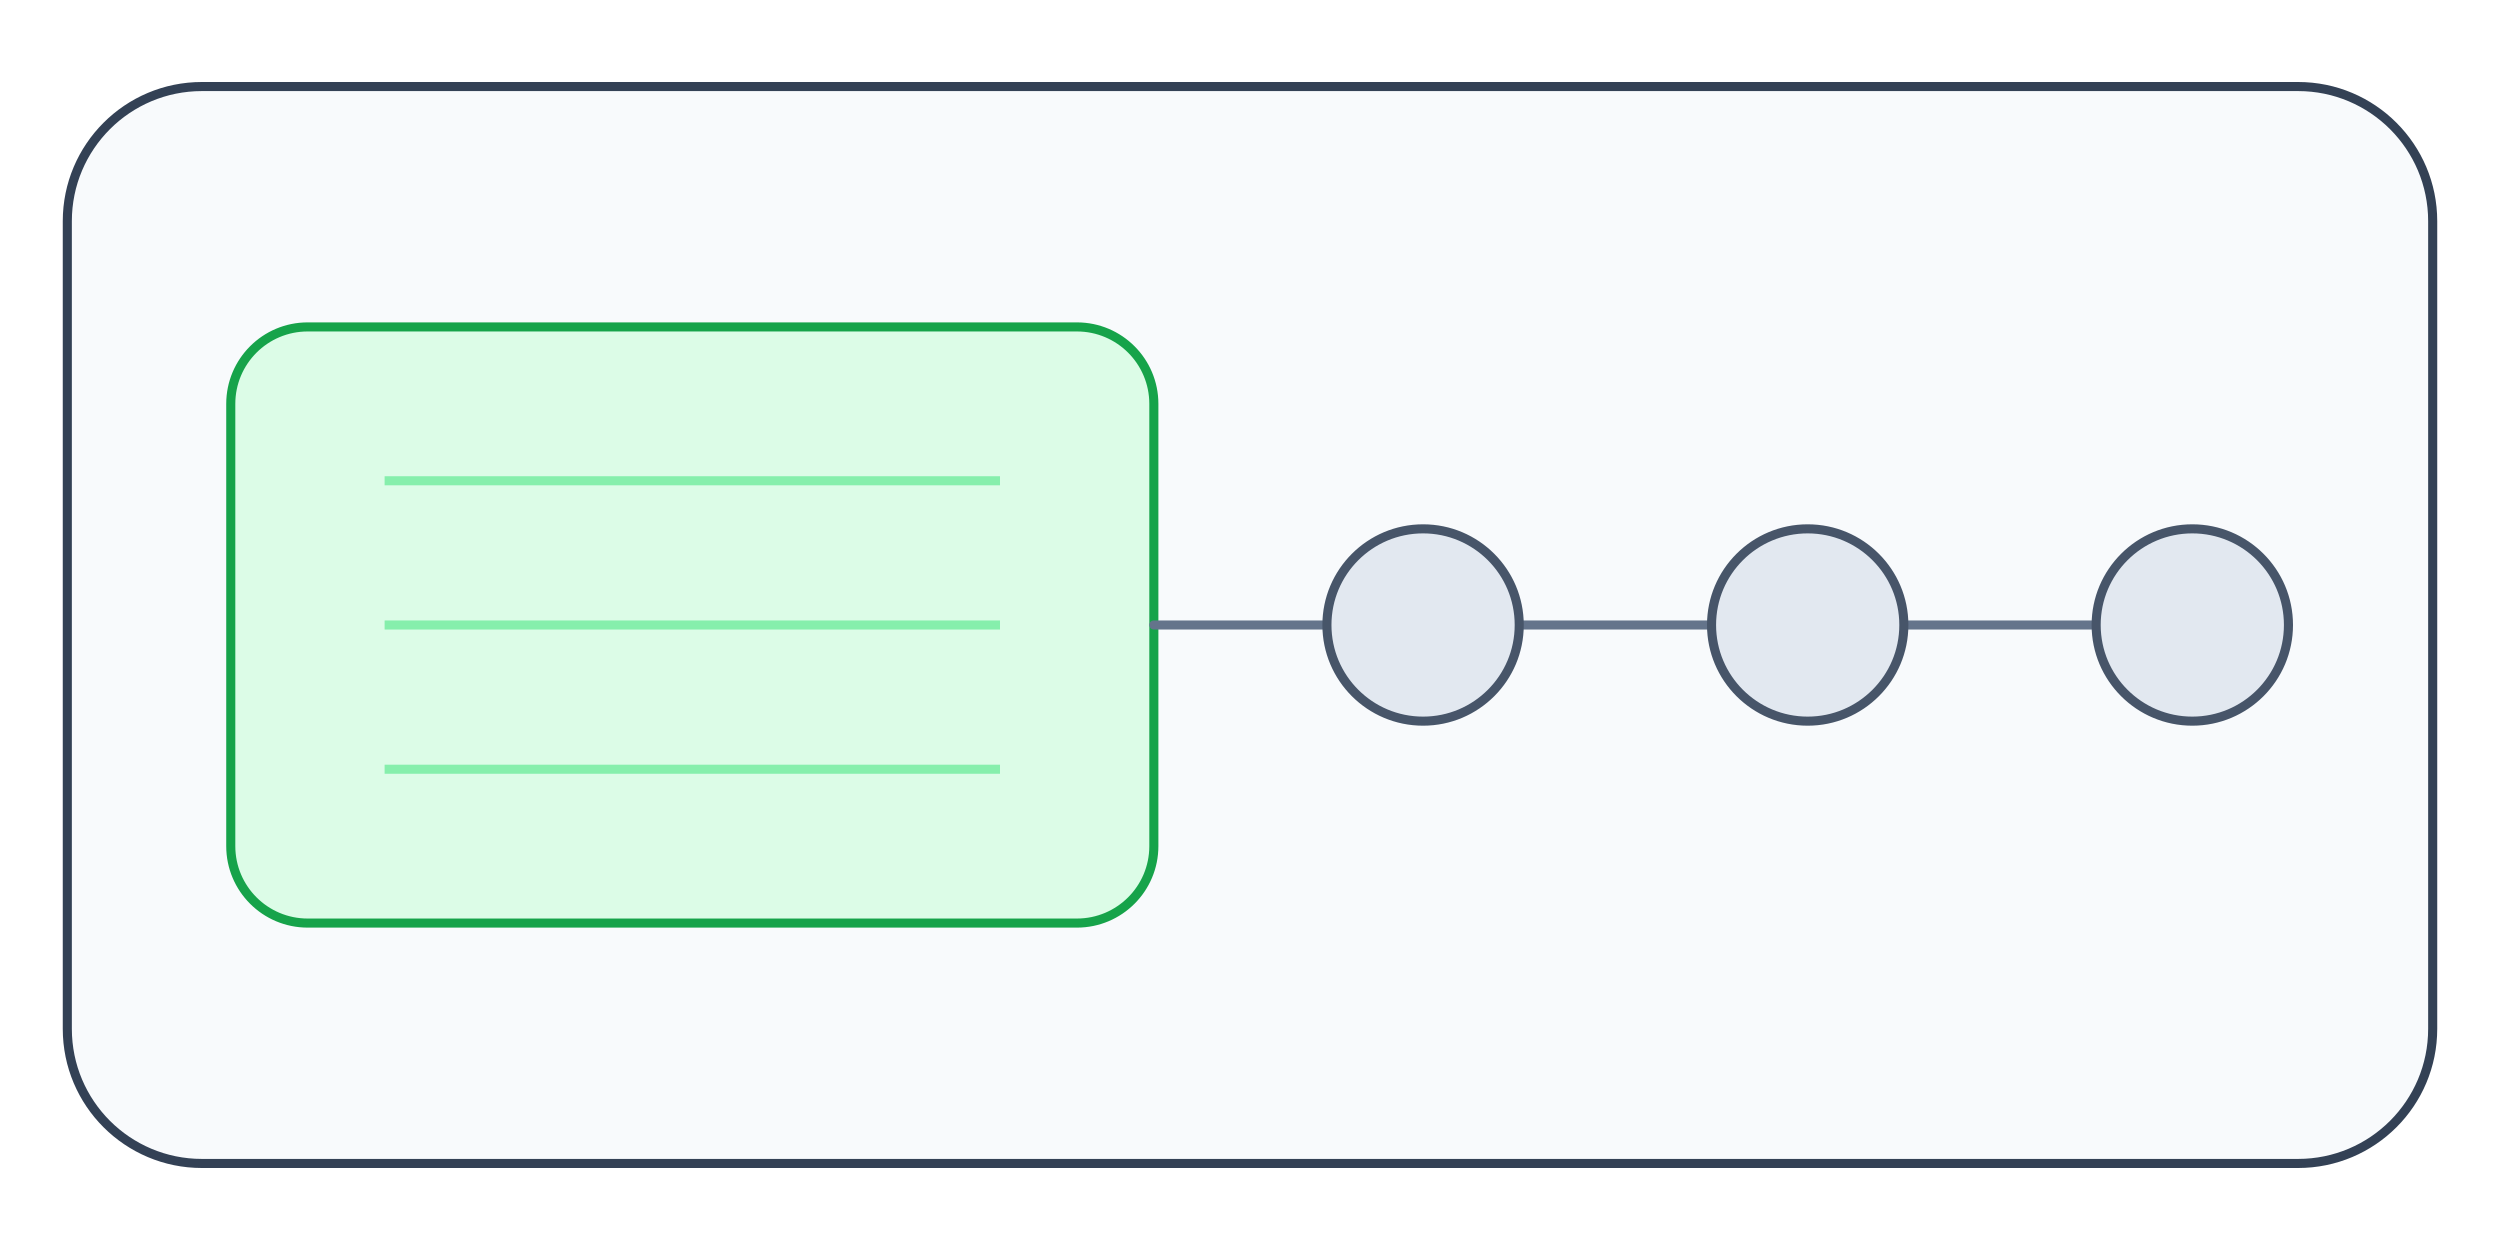
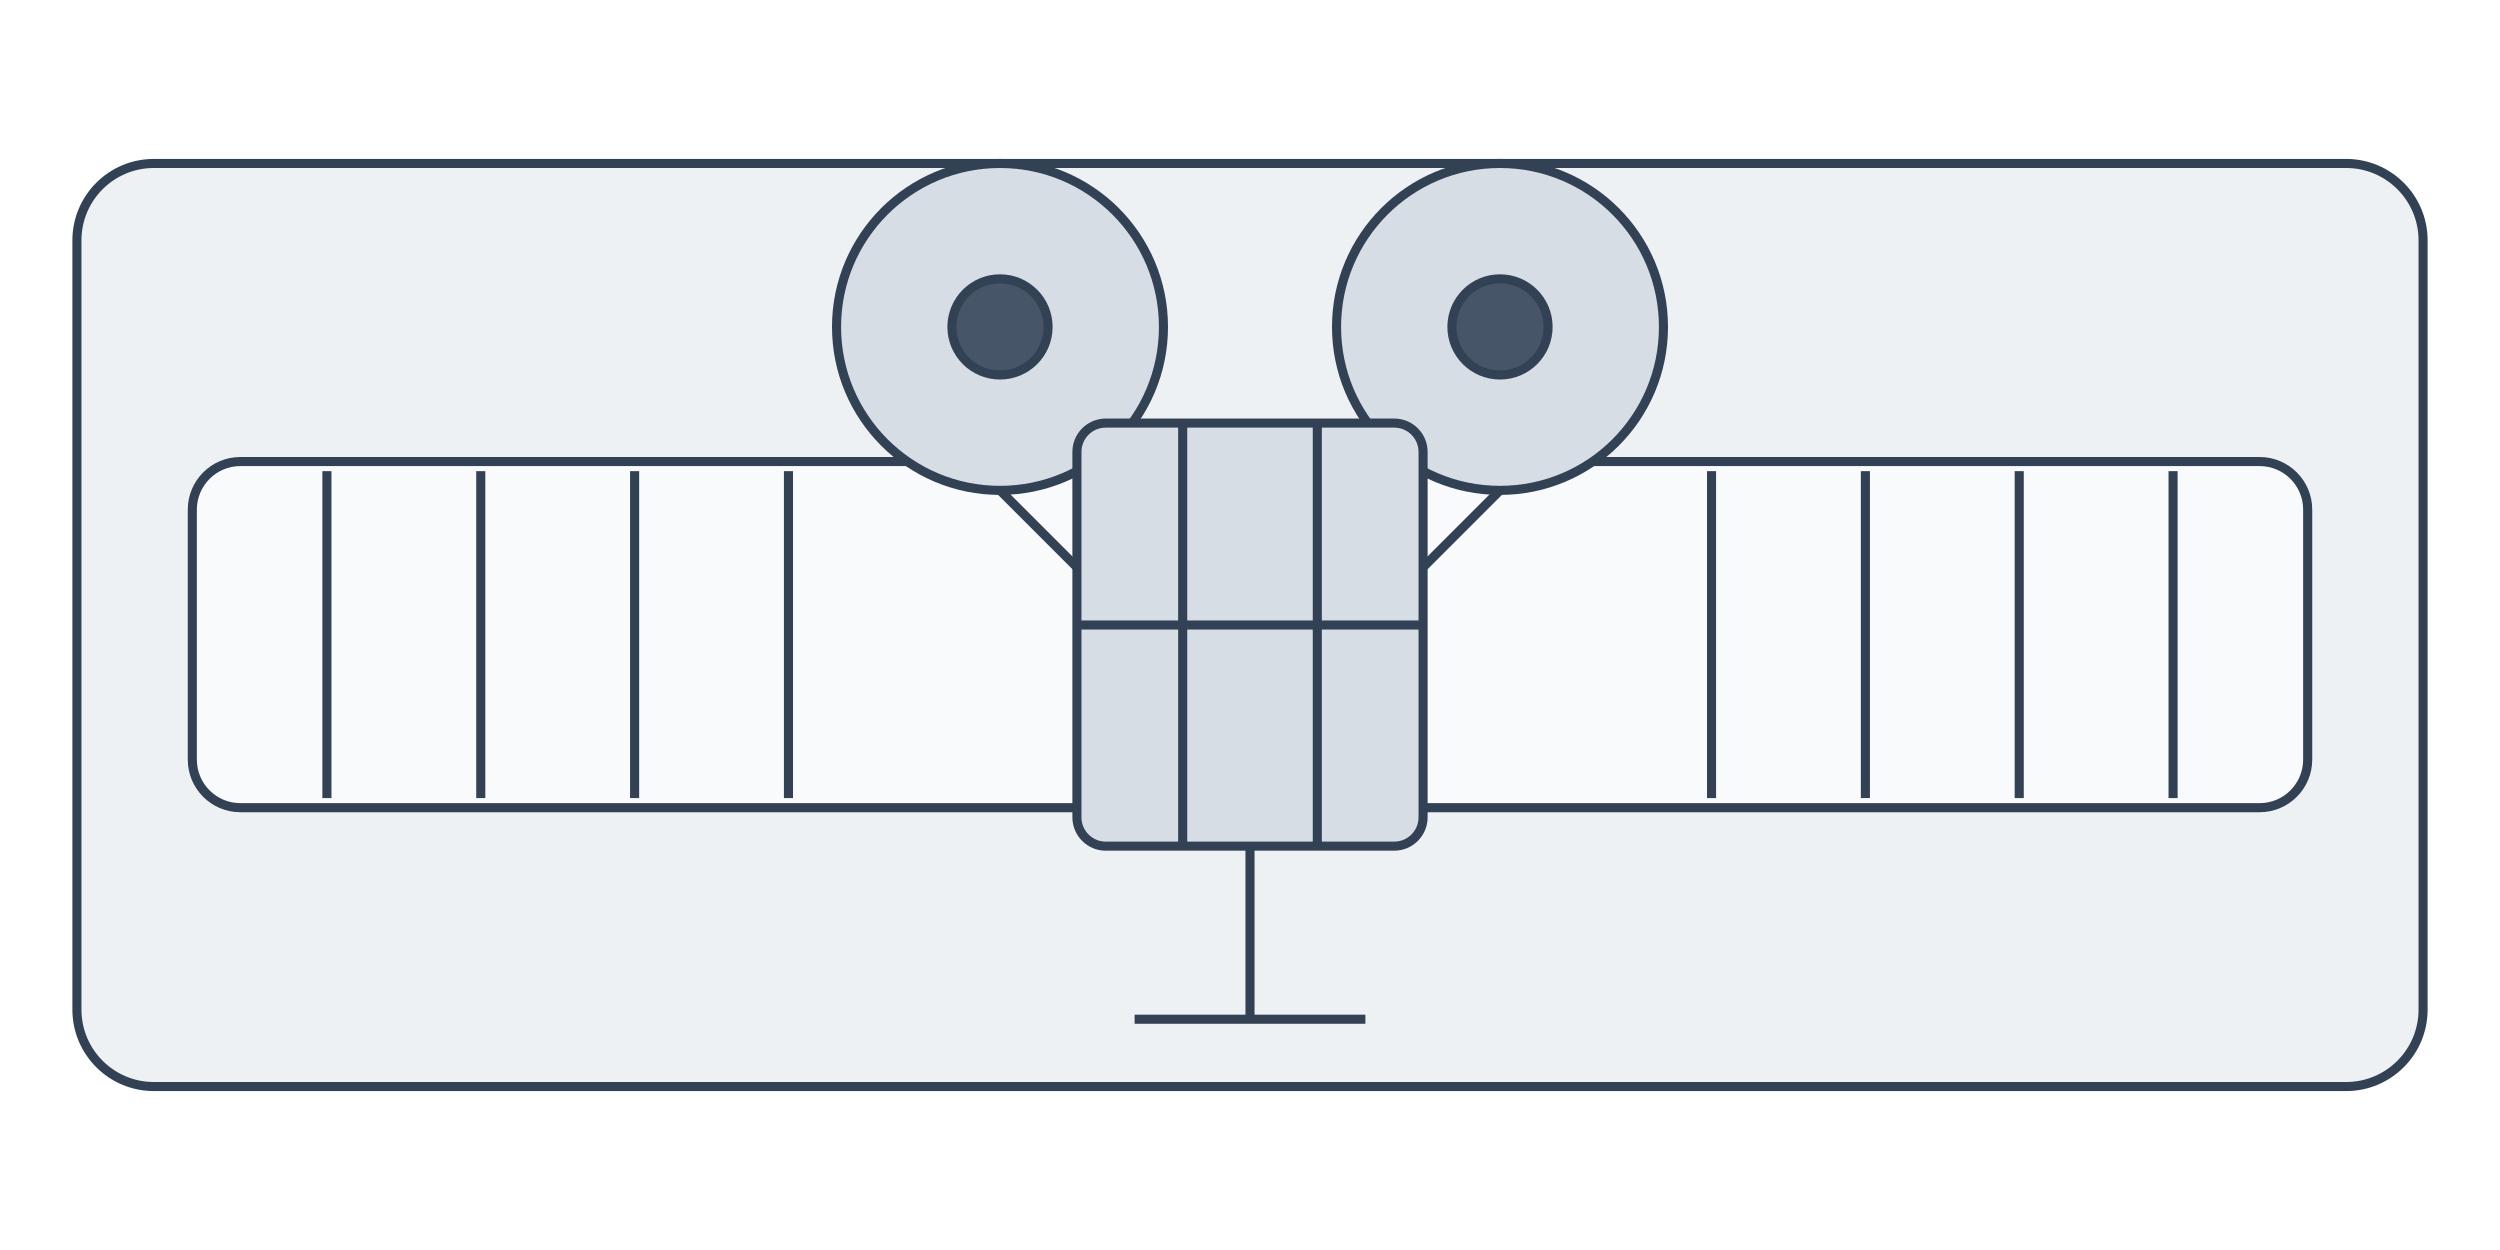
<svg xmlns="http://www.w3.org/2000/svg" viewBox="0 0 260 130" role="img" aria-label="Embaladora vista de cima">
  <style>[stroke]{stroke-width:.25mm!important;vector-effect:non-scaling-stroke}</style>
-   <rect x="7" y="9" width="246" height="112" rx="14" fill="#f8fafc" stroke="#334155" stroke-width="6" />
-   <rect x="24" y="34" width="96" height="62" rx="8" fill="#dcfce7" stroke="#16a34a" stroke-width="4" />
-   <path d="M40 50h64M40 65h64M40 80h64" stroke="#86efac" stroke-width="4" />
-   <path d="M120 65h112" stroke="#64748b" stroke-width="12" stroke-linecap="round" />
-   <circle cx="148" cy="65" r="10" fill="#e2e8f0" stroke="#475569" stroke-width="3" />
-   <circle cx="188" cy="65" r="10" fill="#e2e8f0" stroke="#475569" stroke-width="3" />
-   <circle cx="228" cy="65" r="10" fill="#e2e8f0" stroke="#475569" stroke-width="3" />
+   <g stroke="#334155">
+     <rect x="8" y="17" width="244" height="96" rx="8" fill="#eef1f4" />
+     <rect x="20" y="48" width="220" height="36" rx="5" fill="#f8fafc" />
+     <path d="M34 49v34M50 49v34M66 49v34M82 49v34M178 49v34M194 49v34M210 49v34M226 49v34" fill="none" />
+     <circle cx="104" cy="34" r="17" fill="#d7dde5" />
+     <circle cx="156" cy="34" r="17" fill="#d7dde5" />
+     <circle cx="104" cy="34" r="5" fill="#475569" />
+     <circle cx="156" cy="34" r="5" fill="#475569" />
+     <path d="M104 51l16 16M156 51l-16 16" fill="none" />
+     <rect x="112" y="44" width="36" height="44" rx="3" fill="#d7dde5" />
+     <path d="M112 65h36M123 44v44M137 44v44" fill="none" />
+     <path d="M130 88v18M118 106h24" fill="none" />
+   </g>
</svg>
